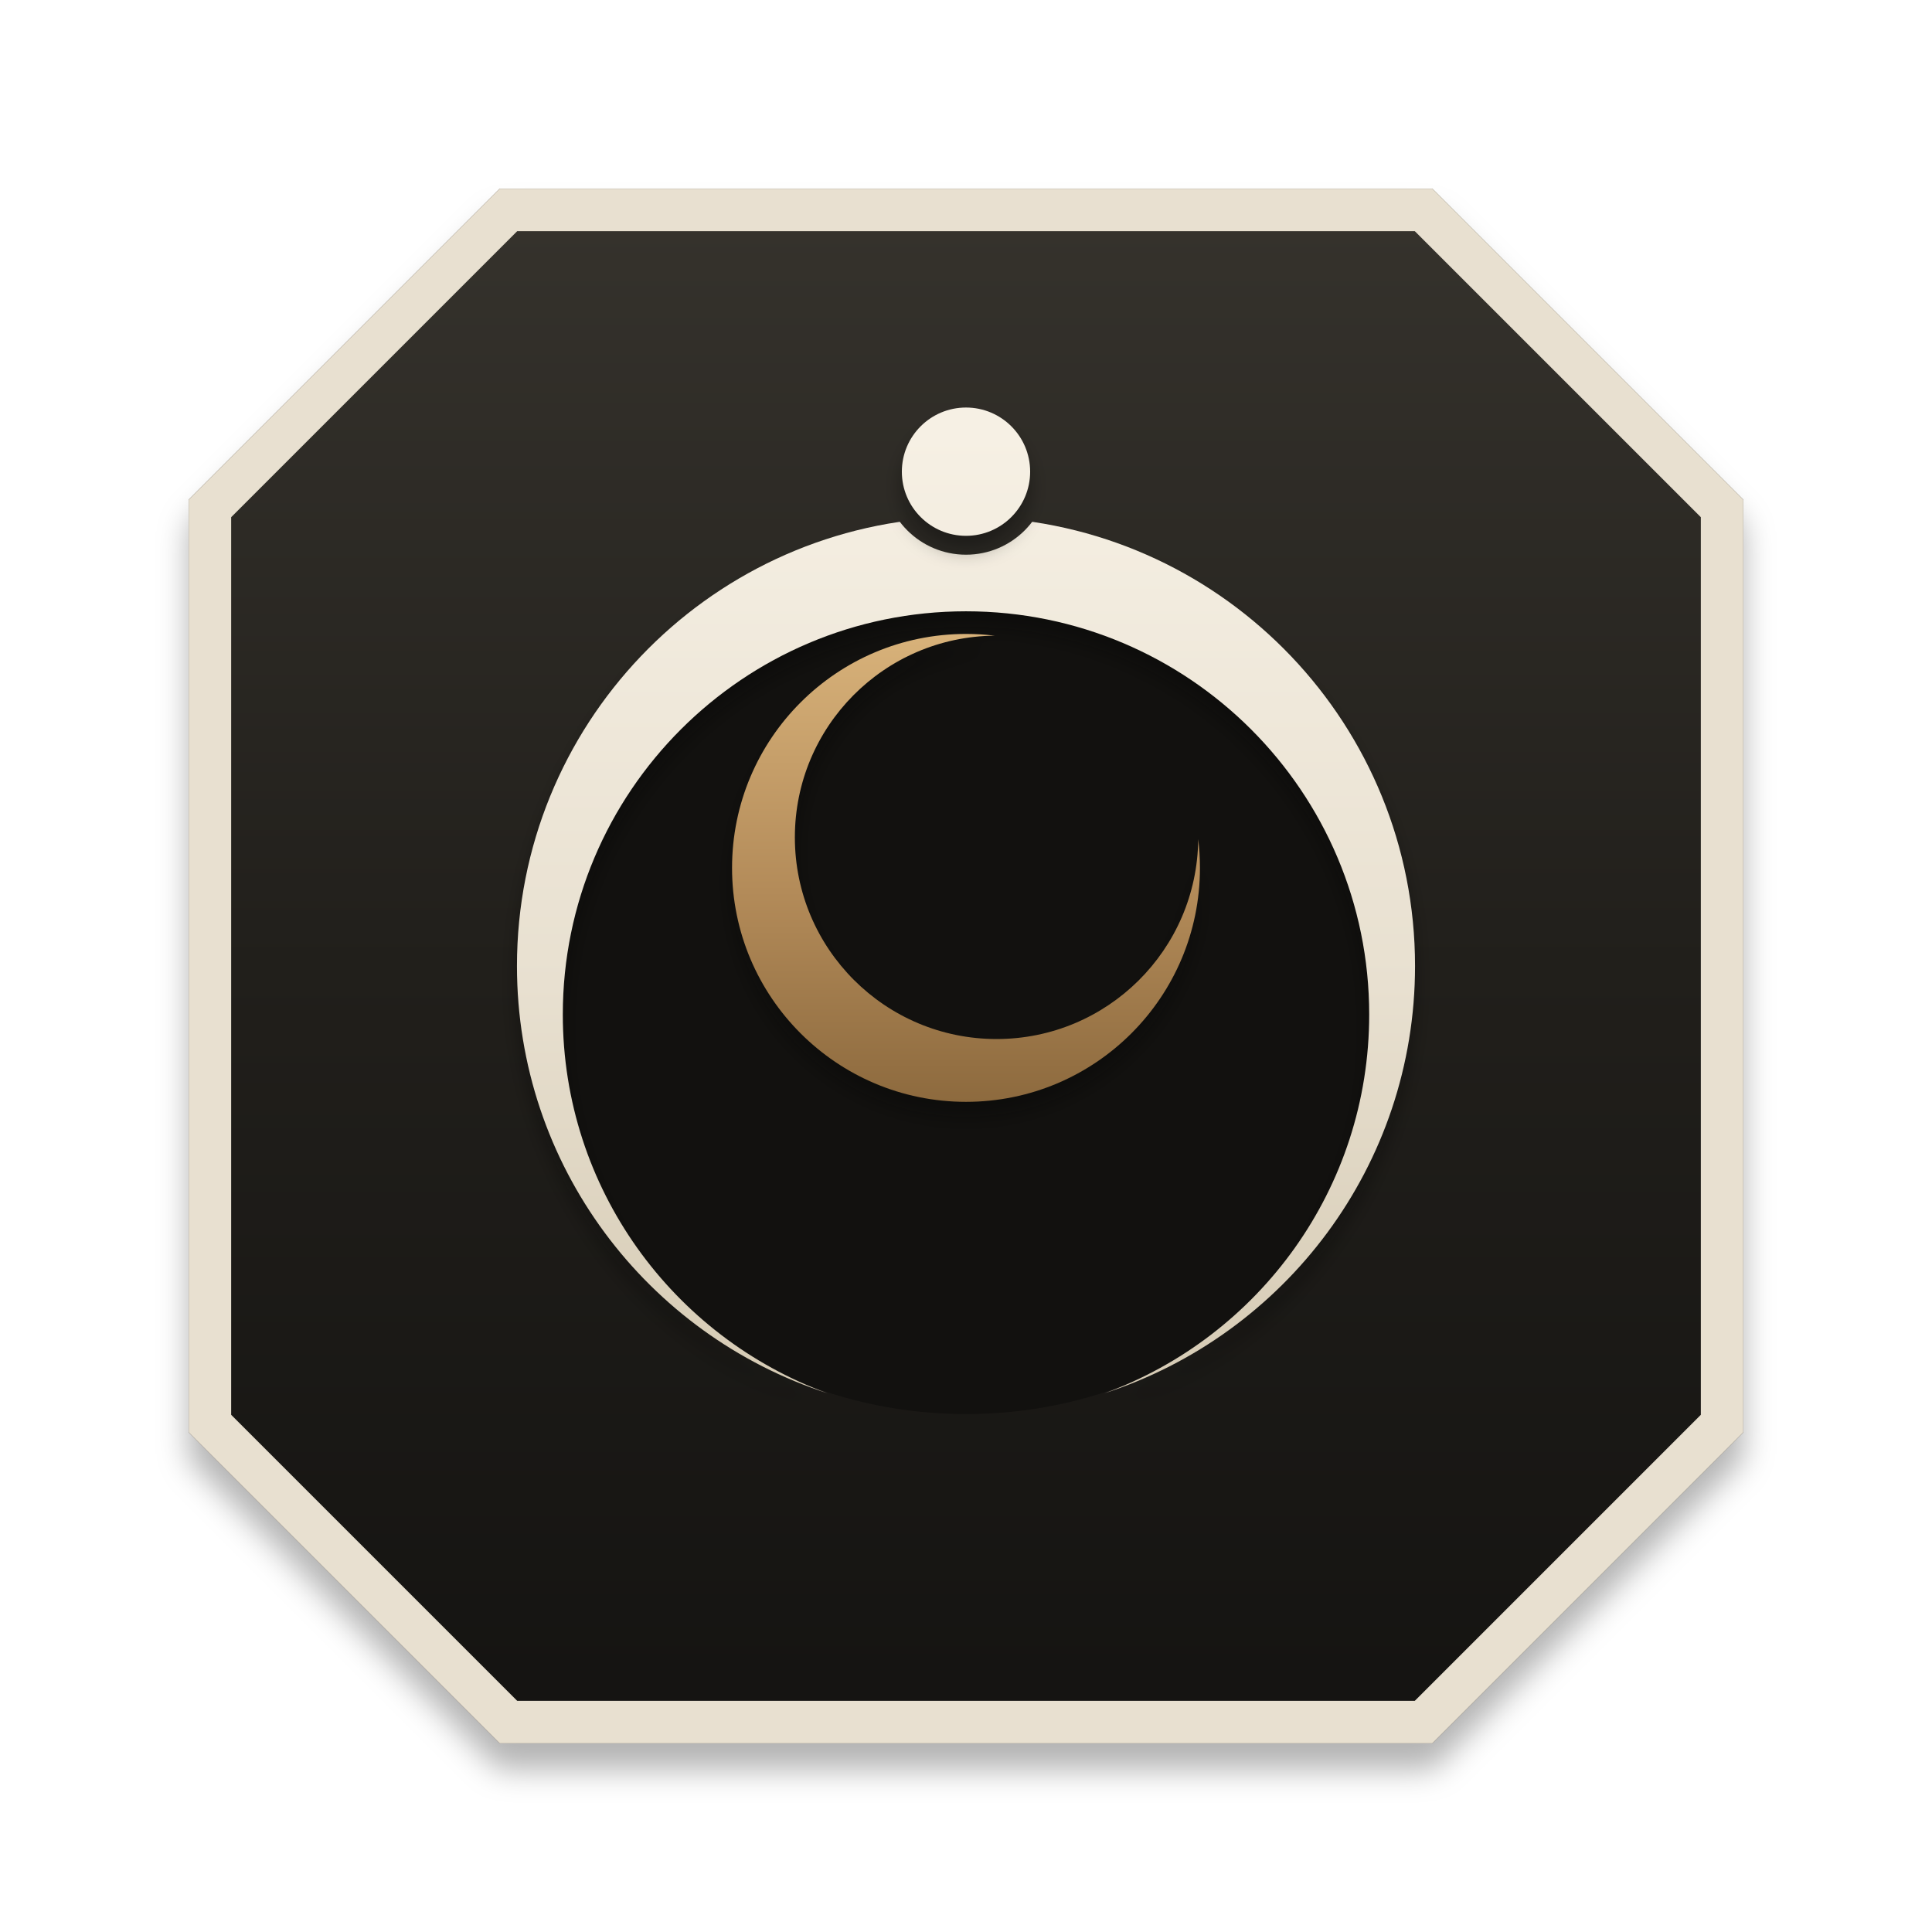
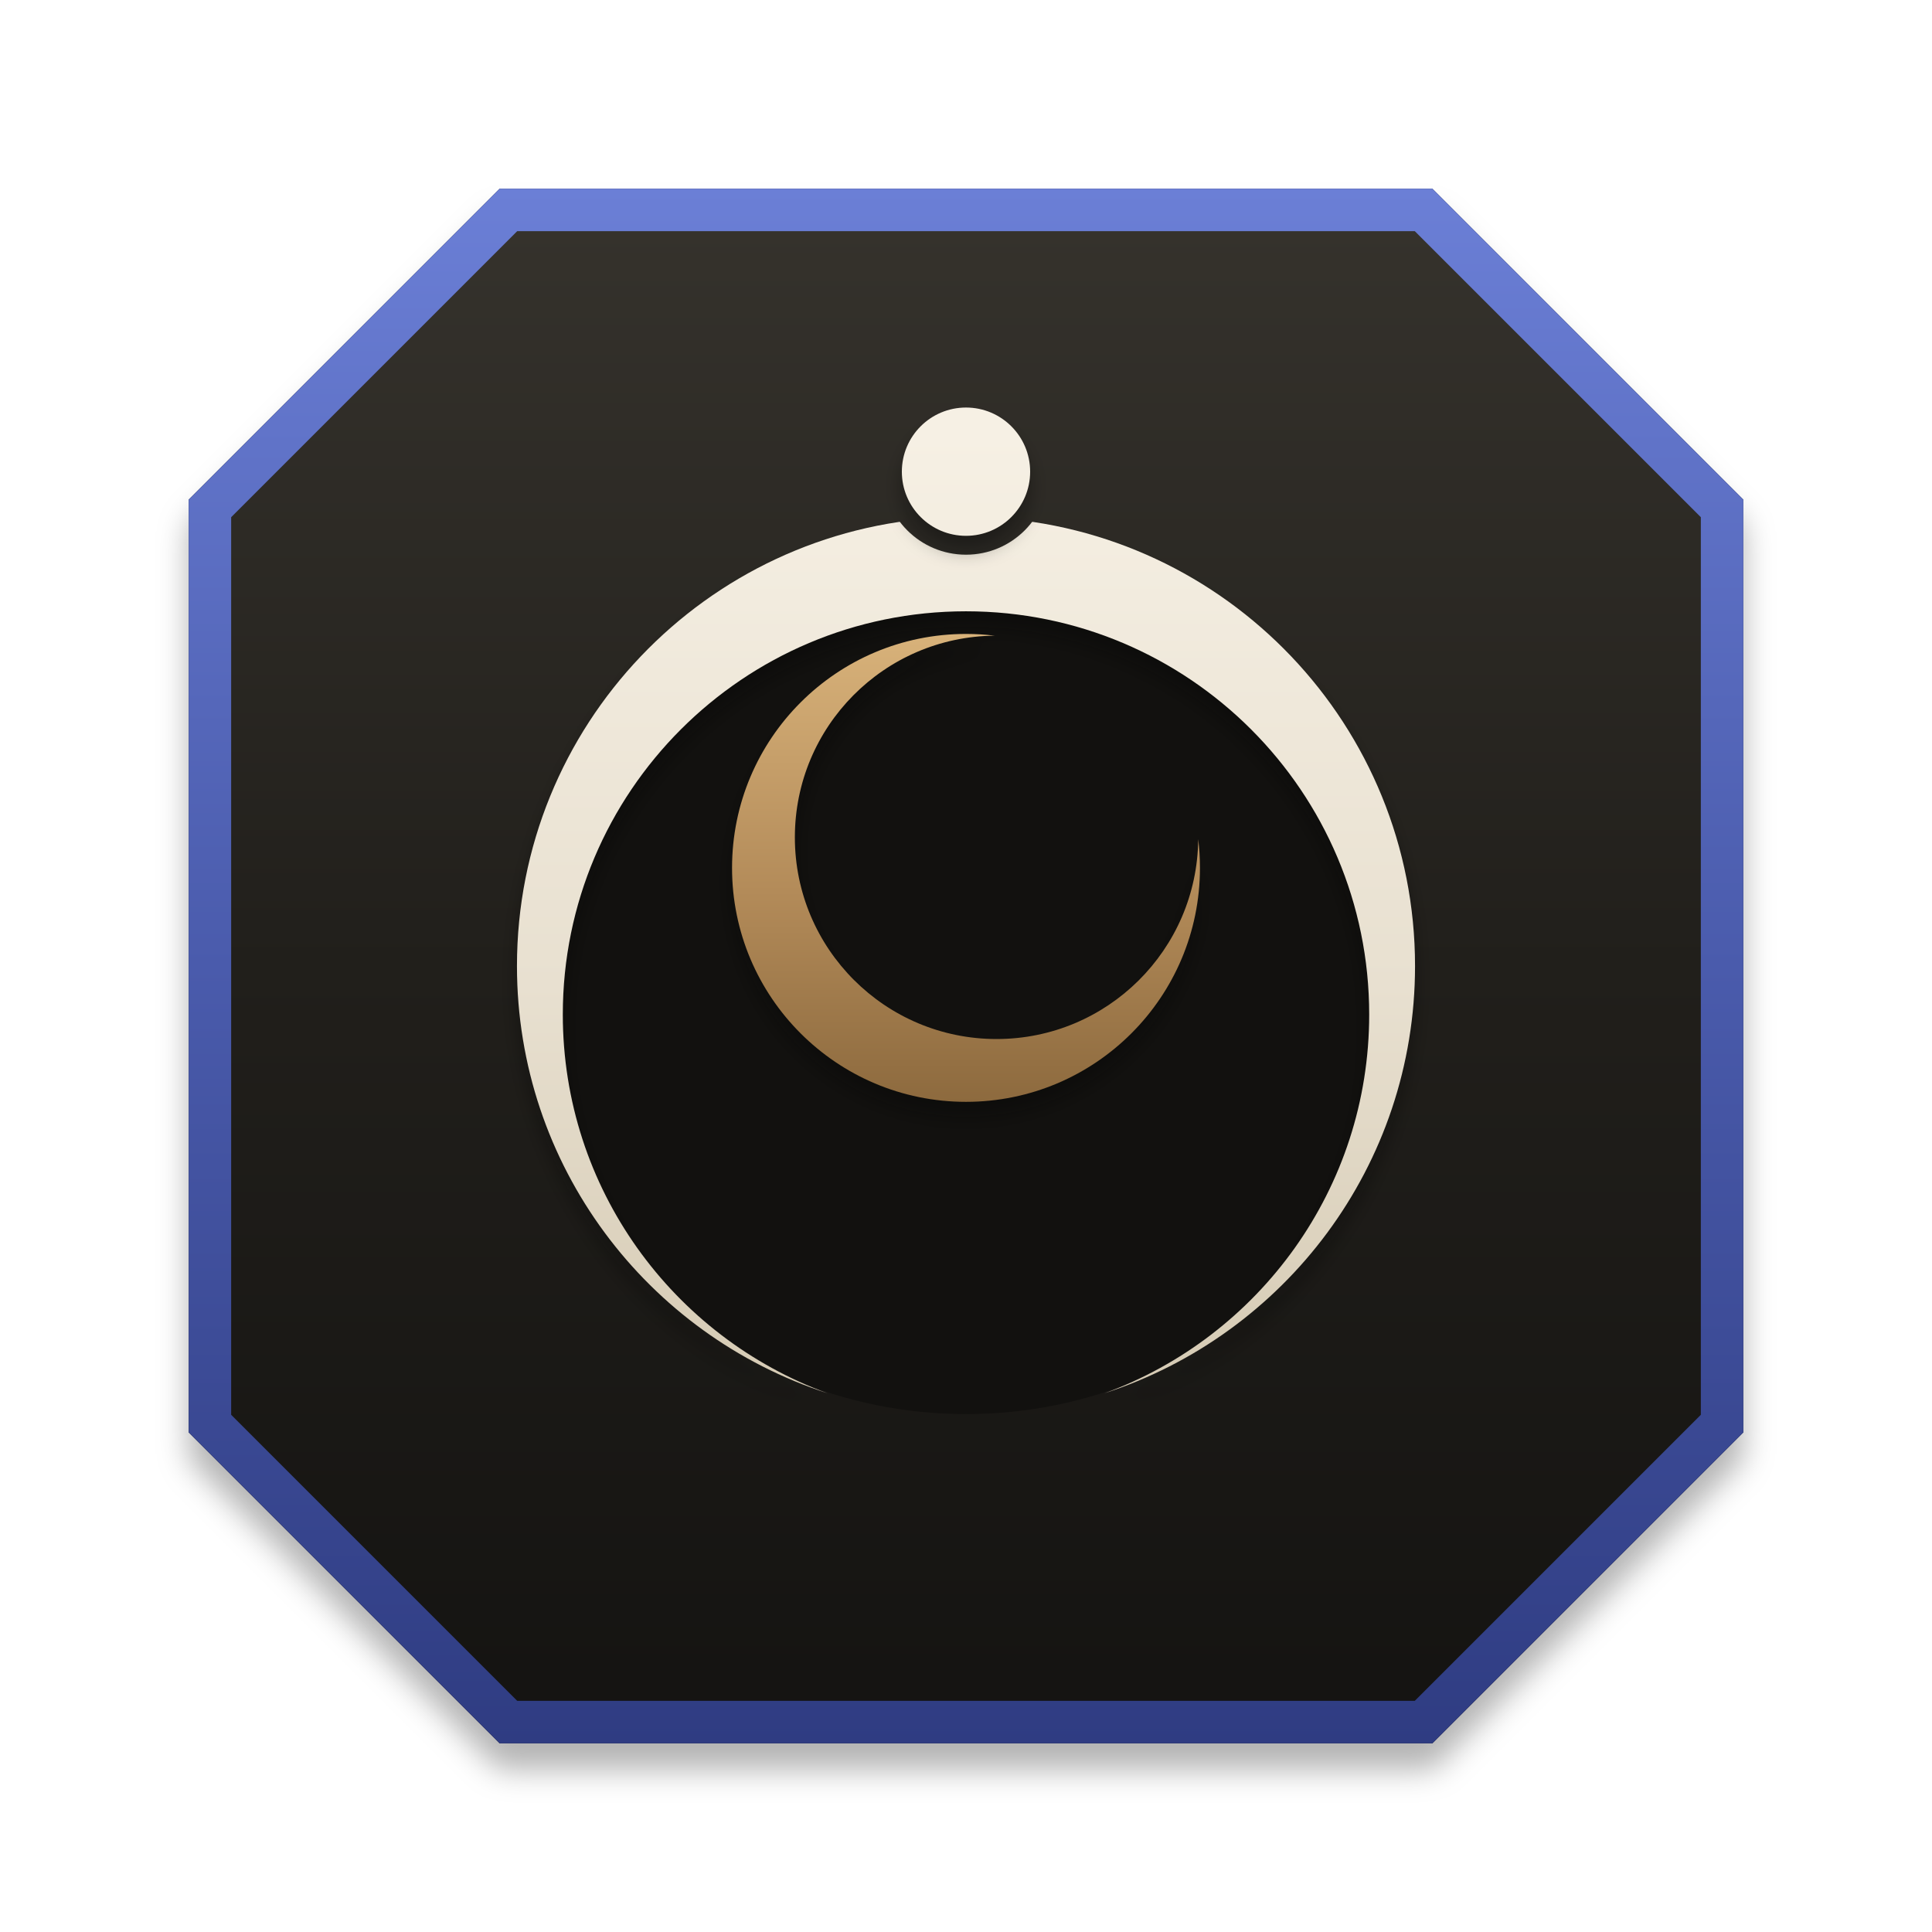
<svg xmlns="http://www.w3.org/2000/svg" width="1024" height="1024" viewBox="0 0 1024 1024">
  <defs>
    <filter id="filter-1" filterUnits="userSpaceOnUse" x="60" y="60" width="904" height="904" data-vc-blend="multiply" color-interpolation-filters="sRGB">
      <feGaussianBlur in="SourceAlpha" stdDeviation="8" />
      <feOffset dx="0" dy="14" result="shadow" />
      <feFlood flood-color="#000000" flood-opacity="0.3" />
      <feComposite in2="shadow" operator="in" result="paint" />
      <feMerge>
        <feMergeNode in="paint" />
        <feMergeNode in="SourceGraphic" />
      </feMerge>
    </filter>
    <linearGradient id="linear-gradient-1" x1="512" y1="100" x2="512" y2="924" gradientUnits="userSpaceOnUse">
      <stop offset="0" stop-color="#36332d" />
      <stop offset="0.5" stop-color="#211f1b" />
      <stop offset="1" stop-color="#141311" />
    </linearGradient>
    <filter id="filter-2" filterUnits="userSpaceOnUse" x="249" y="199.712" width="526" height="563.751" data-vc-blend="multiply" color-interpolation-filters="sRGB">
      <feGaussianBlur in="SourceAlpha" stdDeviation="5" />
      <feOffset dx="0" dy="8" result="shadow" />
      <feFlood flood-color="#050403" flood-opacity="0.35" />
      <feComposite in2="shadow" operator="in" result="paint" />
      <feMerge>
        <feMergeNode in="paint" />
        <feMergeNode in="SourceGraphic" />
      </feMerge>
    </filter>
    <linearGradient id="linear-gradient-2" x1="512" y1="230" x2="512" y2="815" gradientUnits="userSpaceOnUse">
      <stop offset="0" stop-color="#f6f0e4" />
      <stop offset="0.5" stop-color="#e8e0d0" />
      <stop offset="1" stop-color="#cfc3aa" />
    </linearGradient>
    <linearGradient id="linear-gradient-3" x1="512" y1="336" x2="512" y2="584" gradientUnits="userSpaceOnUse">
      <stop offset="0" stop-color="#d8b27a" />
      <stop offset="0.55" stop-color="#b38b59" />
      <stop offset="1" stop-color="#8d6a3e" />
    </linearGradient>
+     <linearGradient id="rim" x1="512" y1="100" x2="512" y2="924" gradientUnits="userSpaceOnUse">
+       <stop offset="0" stop-color="#6b7fd6" />
+       <stop offset="0.5" stop-color="#4a5bac" />
+       <stop offset="1" stop-color="#2f3c82" />
+     </linearGradient>
  </defs>
  <g id="Astrolabe_app_icon" data-name="Astrolabe app icon">
    <g filter="url(#filter-1)">
      <path id="Tile" d="M264.8 100 L759.2 100 L924 264.8 L924 759.2 L759.2 924 L264.8 924 L100 759.2 L100 264.8 Z" fill="url(#linear-gradient-1)" />
    </g>
-     <path id="Border" d="M269.465 111.261 L754.535 111.261 L912.739 269.465 L912.739 754.535 L754.535 912.739 L269.465 912.739 L111.261 754.535 L111.261 269.465 Z" fill="none" stroke="#e8e0d0" stroke-width="22.523" />
+     <path id="Border" d="M269.465 111.261 L754.535 111.261 L912.739 269.465 L912.739 754.535 L754.535 912.739 L269.465 912.739 L111.261 754.535 L111.261 269.465 Z" fill="none" stroke="url(#rim)" stroke-width="22.523" />
    <circle id="Interior" cx="512" cy="512" r="237.5" fill="#12110f" />
    <g filter="url(#filter-2)">
      <g id="Astrolabe">
        <g>
          <path id="Mater" d="M482 247 C482 238.154 485.828 230.203 491.919 224.712 C489.411 228.509 487.95 233.059 487.95 237.95 C487.95 251.233 498.718 262 512 262 C525.282 262 536.05 251.233 536.05 237.95 C536.05 233.059 534.589 228.509 532.081 224.712 C538.172 230.203 542 238.154 542 247 C542 259.14 534.789 269.596 524.416 274.318 C650.089 280.777 750 384.721 750 512 C750 617.827 680.93 707.521 585.411 738.463 C667.274 708.52 725.703 629.935 725.703 537.703 C725.703 419.678 630.025 324 512 324 C393.975 324 298.297 419.678 298.297 537.703 C298.297 629.935 356.726 708.52 438.589 738.463 C343.07 707.521 274 617.827 274 512 C274 384.721 373.911 280.777 499.584 274.318 C489.211 269.596 482 259.14 482 247 Z" fill="url(#linear-gradient-2)" />
          <path id="Ecliptic_ring" data-name="Ecliptic ring" d="M388 460 C388 391.517 443.517 336 512 336 C517.149 336 522.224 336.314 527.208 336.923 C468.624 337.45 421.295 385.104 421.295 443.812 C421.295 502.848 469.152 550.705 528.188 550.705 C586.896 550.705 634.55 503.376 635.077 444.792 C635.686 449.776 636 454.851 636 460 C636 528.483 580.483 584 512 584 C443.517 584 388 528.483 388 460 Z" fill="url(#linear-gradient-3)" />
        </g>
      </g>
    </g>
    <circle id="Shackle_gap" cx="512" cy="250" r="44" fill="url(#linear-gradient-1)" />
    <g filter="url(#filter-2)">
      <circle id="Shackle" cx="512" cy="250" r="34" fill="url(#linear-gradient-2)" />
    </g>
  </g>
</svg>
